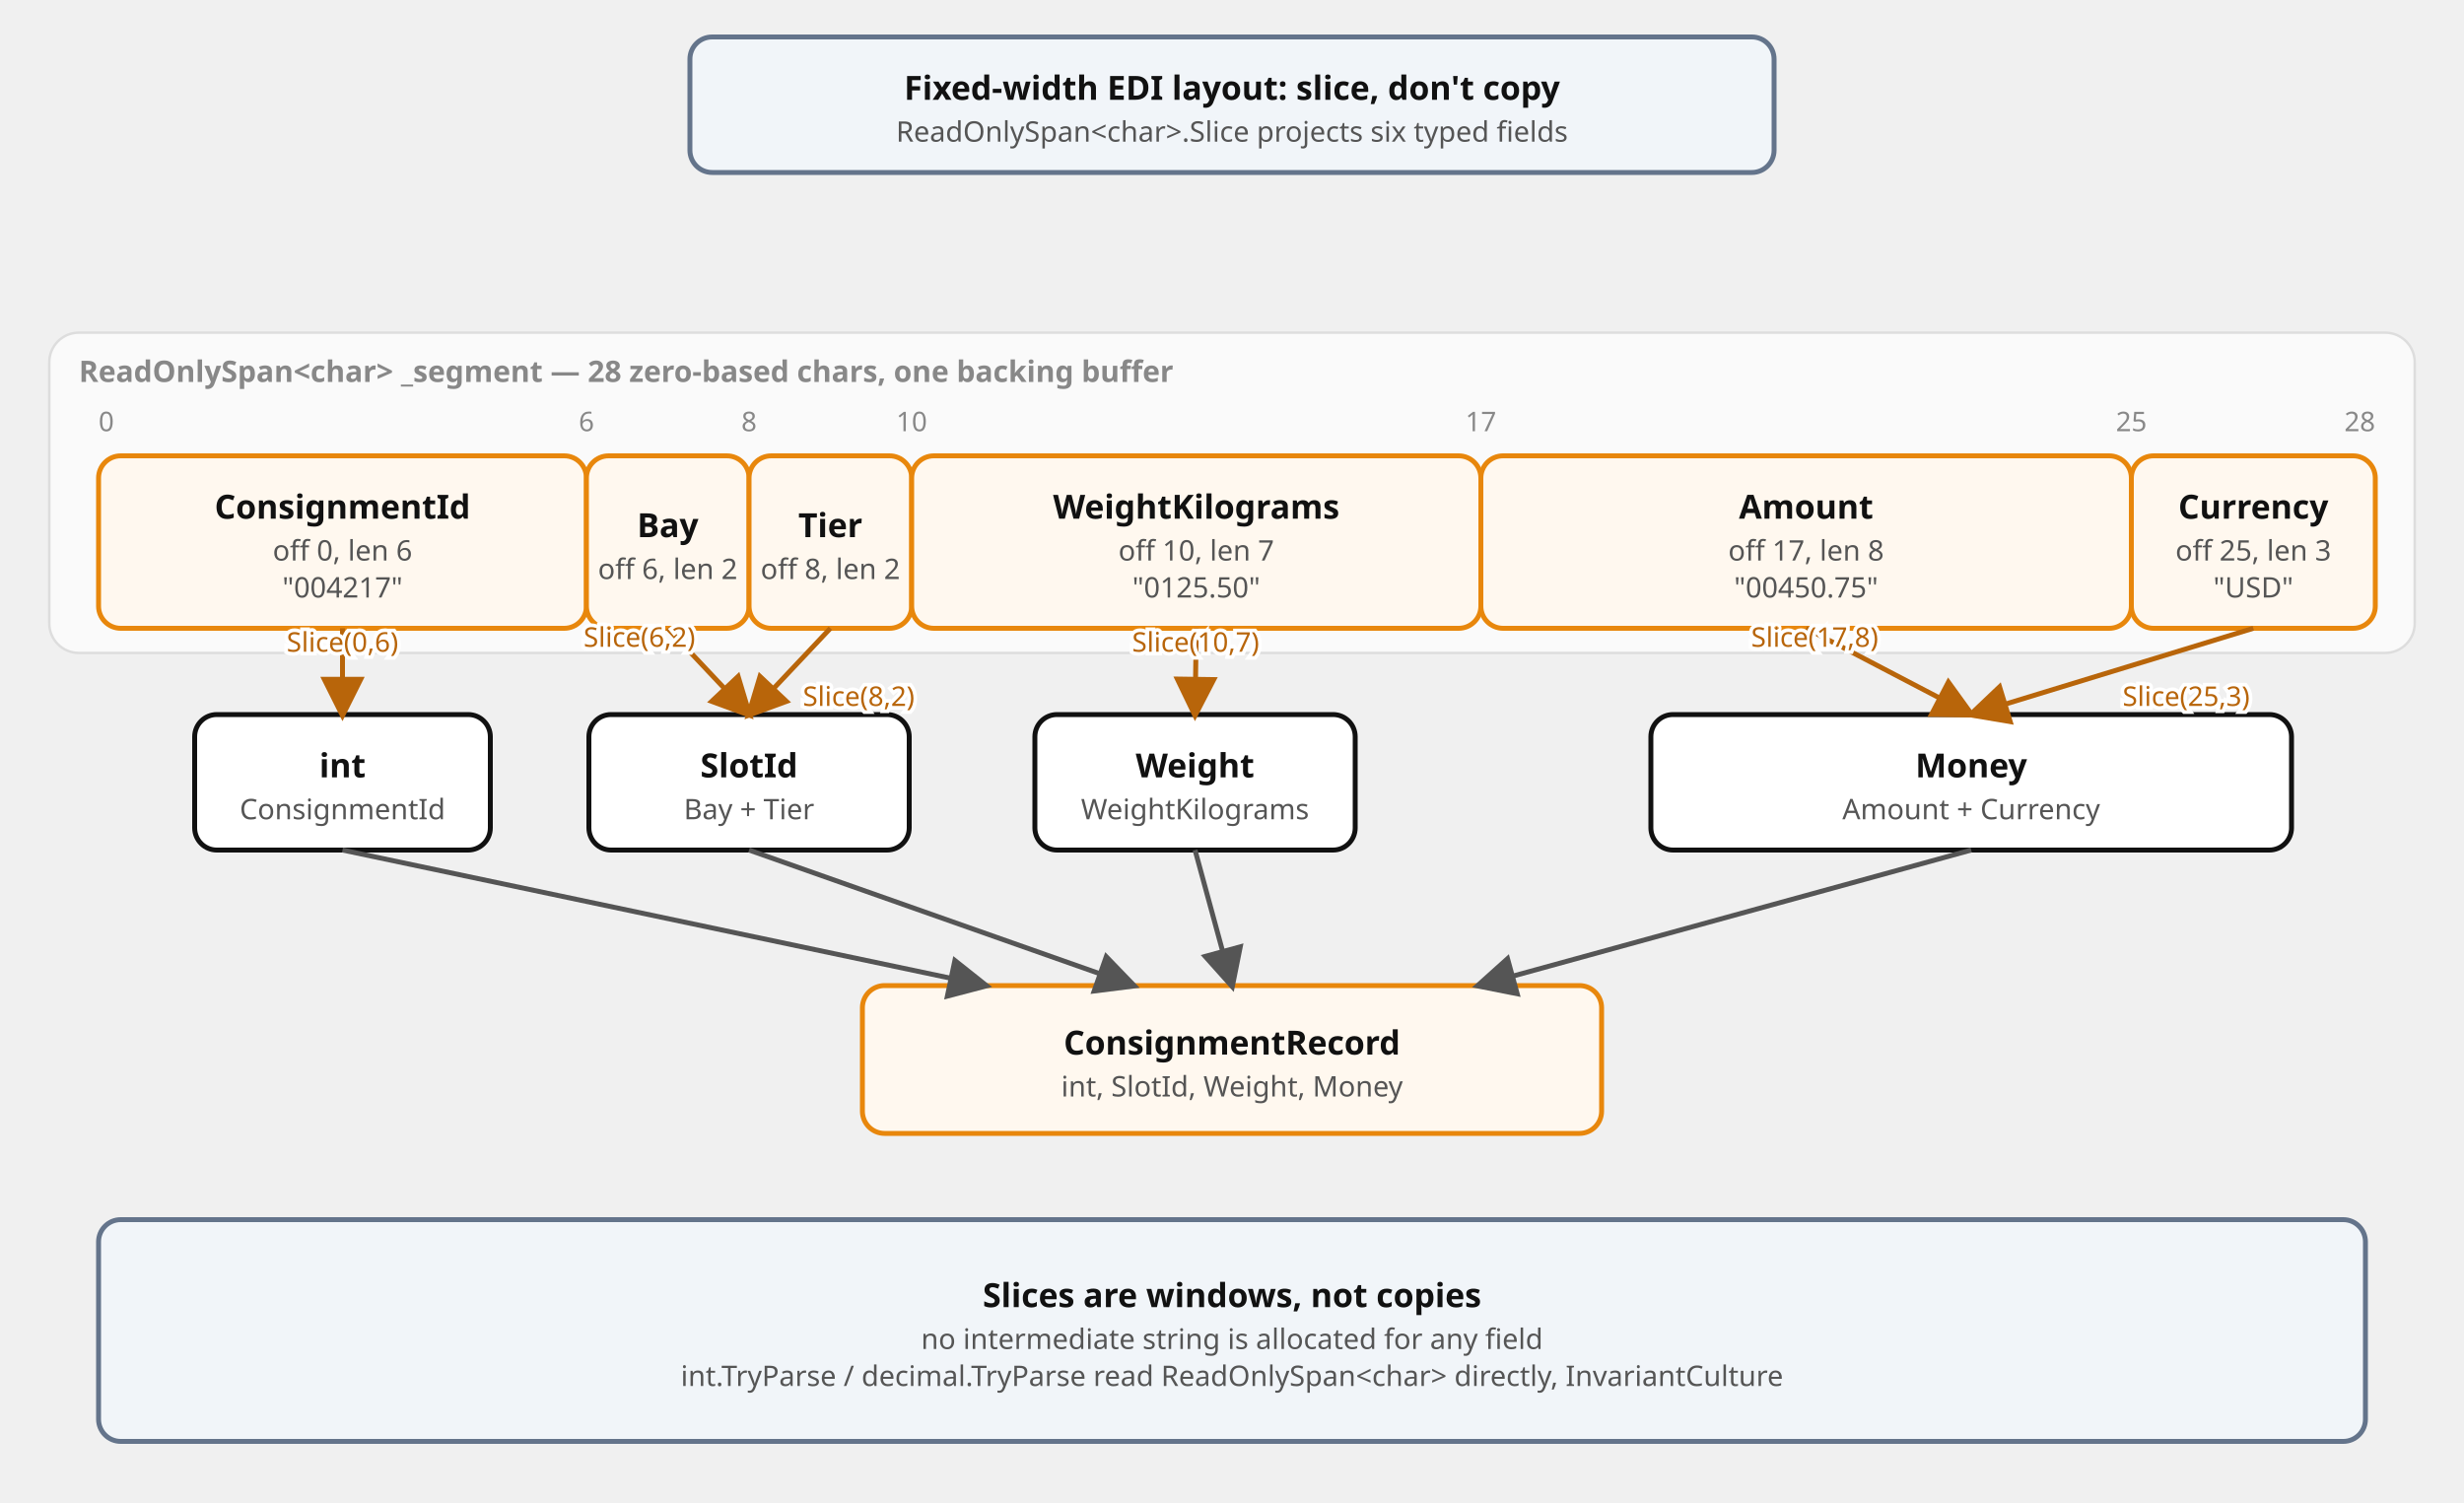
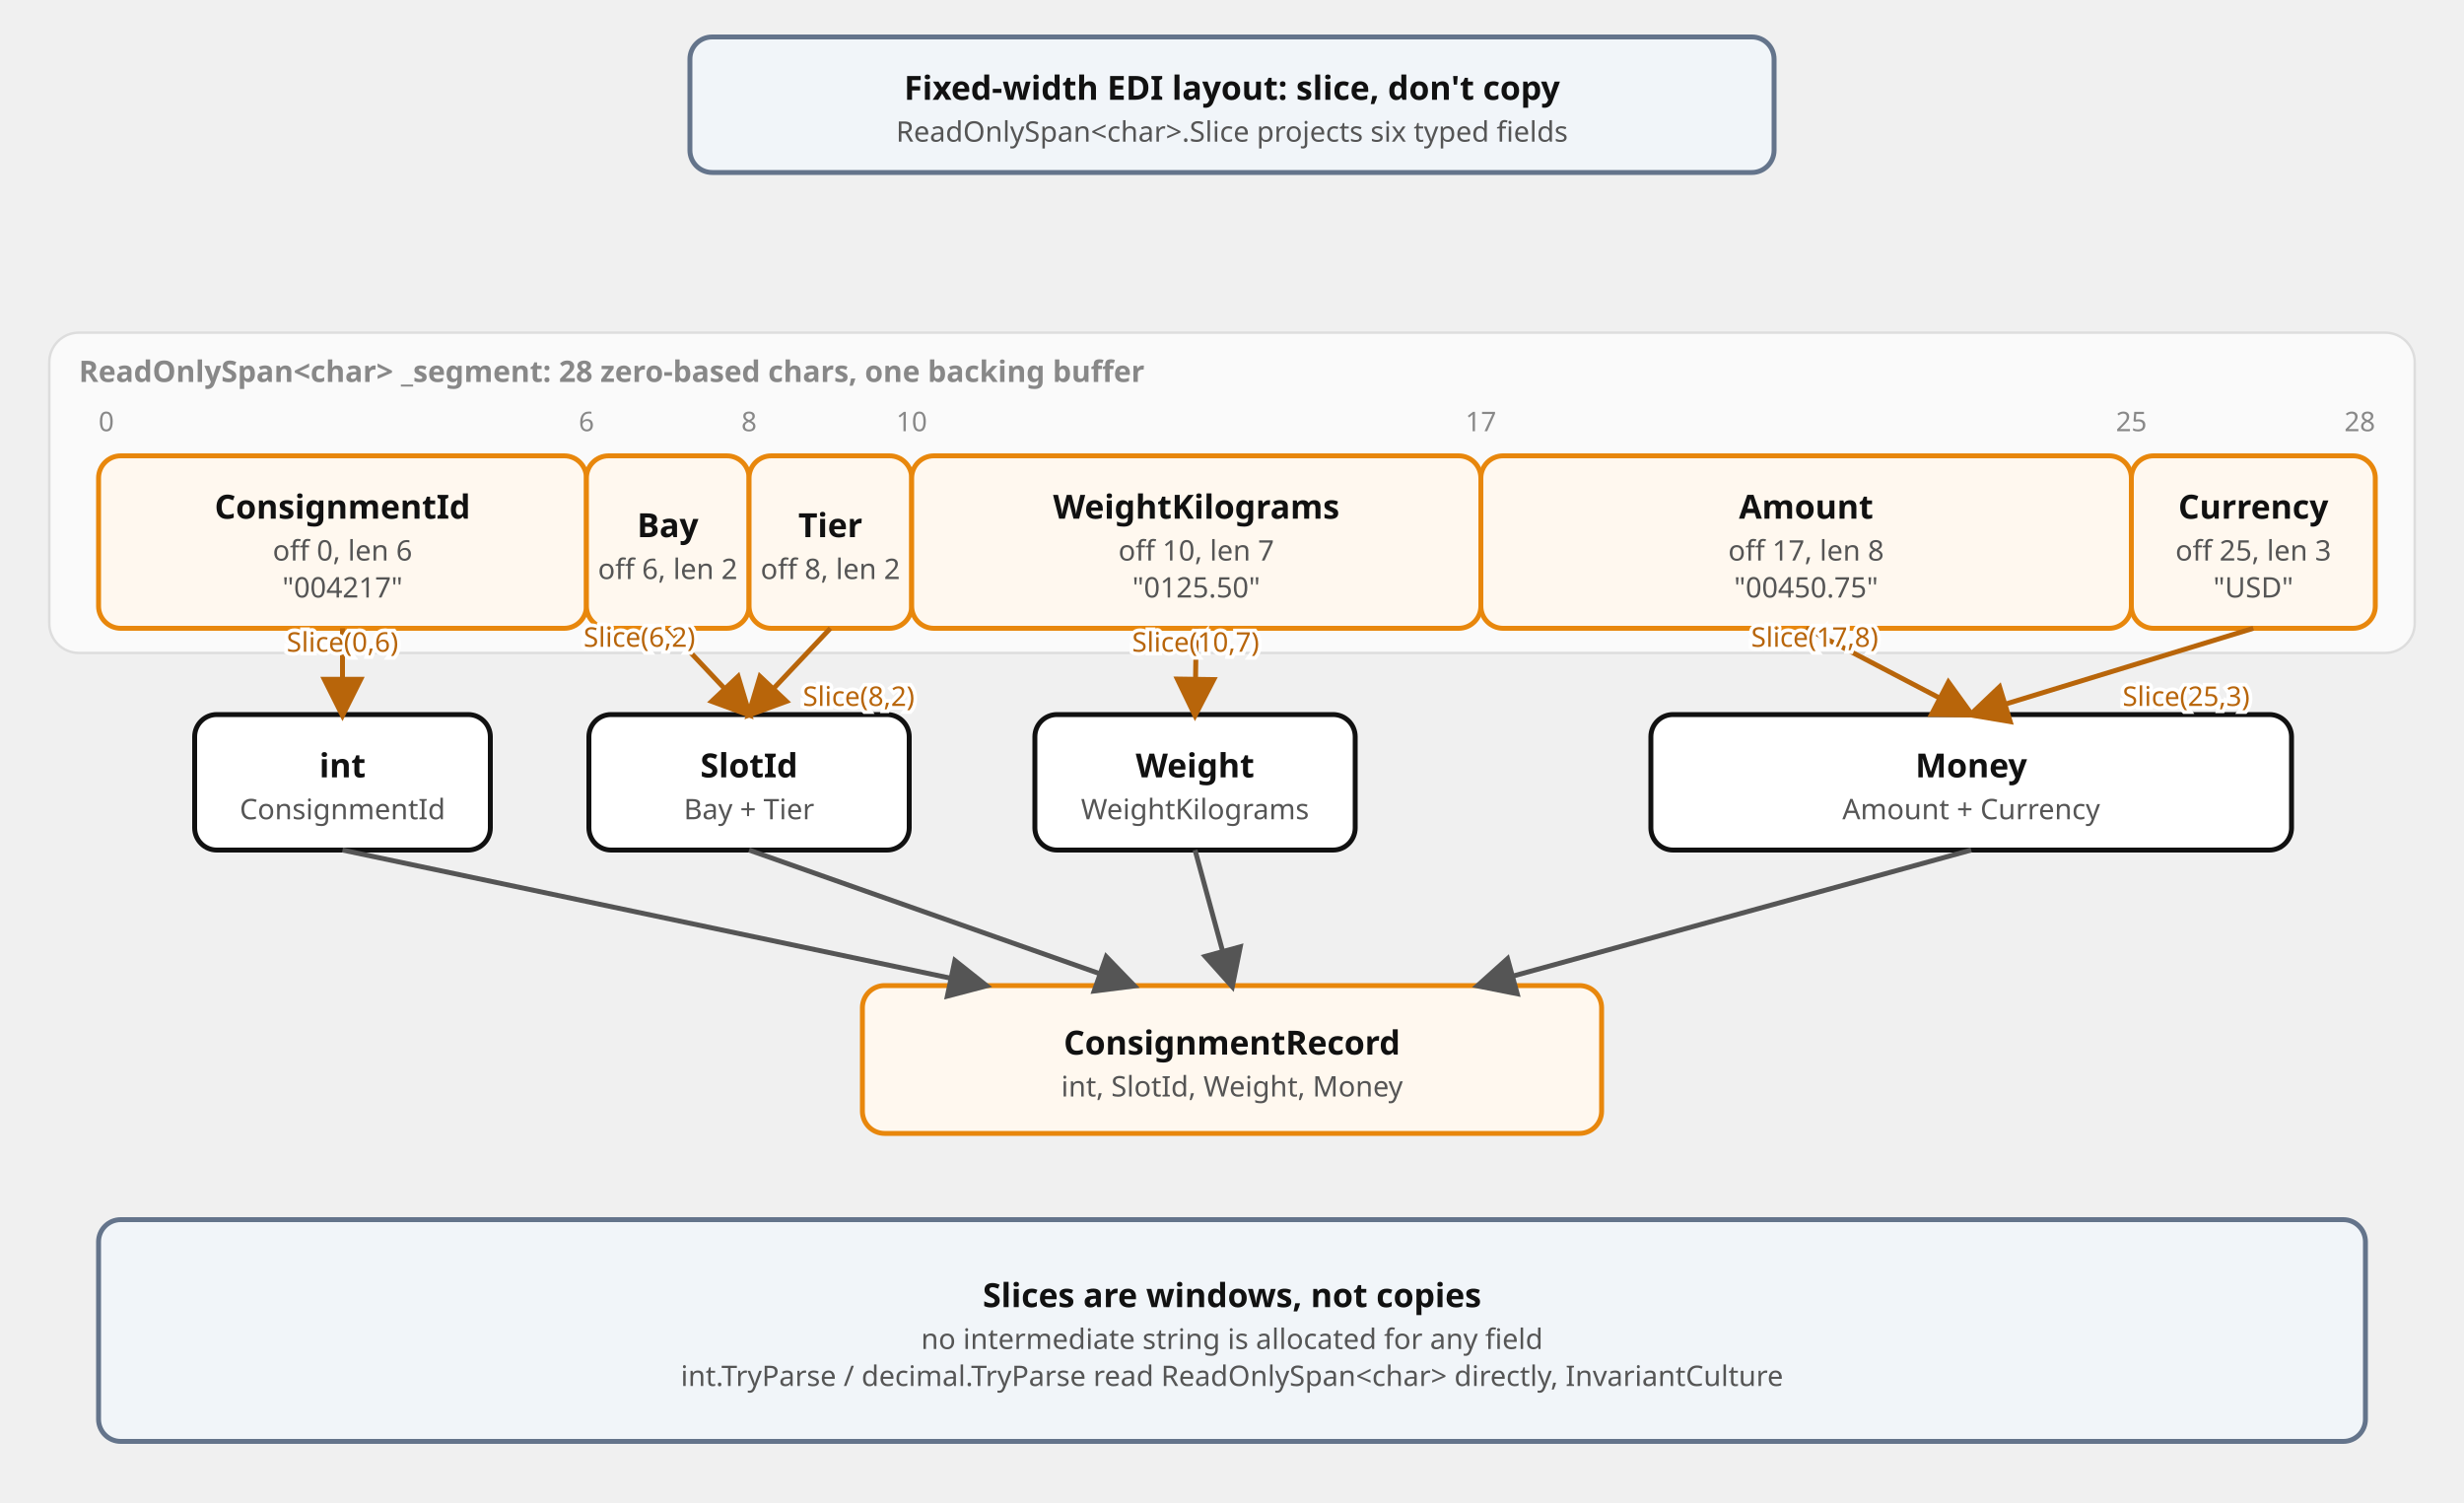
<svg xmlns="http://www.w3.org/2000/svg" viewBox="0 0 1000 610" font-family="'Red Hat Text', system-ui, sans-serif" role="img">
  <defs>
    <marker id="a" viewBox="0 0 10 10" refX="8.5" refY="5" markerWidth="9" markerHeight="9" orient="auto-start-reverse">
      <path d="M0,0 L10,5 L0,10 z" fill="#555" />
    </marker>
    <marker id="am" viewBox="0 0 10 10" refX="8.5" refY="5" markerWidth="9" markerHeight="9" orient="auto-start-reverse">
      <path d="M0,0 L10,5 L0,10 z" fill="#b8650a" />
    </marker>
  </defs>
  <rect x="20" y="135" width="960" height="130" rx="12" fill="#fafafa" stroke="#ddd" />
-   <text x="32" y="155" font-size="12" font-weight="700" fill="#888">ReadOnlySpan&lt;char&gt; _segment — 28 zero-based chars, one backing buffer</text>
+   <text x="32" y="155" font-size="12" font-weight="700" fill="#888">ReadOnlySpan&lt;char&gt; _segment: 28 zero-based chars, one backing buffer</text>
  <rect x="280" y="15" width="440" height="55" rx="9" fill="#f1f5f9" stroke="#64748b" stroke-width="2" />
  <text x="500.0" y="40.5" font-size="13.5" font-weight="700" fill="#111111" text-anchor="middle">Fixed-width EDI layout: slice, don't copy</text>
  <text x="500.0" y="57.5" font-size="11.5" fill="#555555" text-anchor="middle">ReadOnlySpan&lt;char&gt;.Slice projects six typed fields</text>
  <rect x="40" y="185" width="198" height="70" rx="9" fill="#fff8ef" stroke="#e8870c" stroke-width="2" />
  <text x="139.0" y="210.5" font-size="13.5" font-weight="700" fill="#111111" text-anchor="middle">ConsignmentId</text>
  <text x="139.0" y="227.5" font-size="11.5" fill="#555555" text-anchor="middle">off 0, len 6</text>
  <text x="139.0" y="242.5" font-size="11.5" fill="#555555" text-anchor="middle">"004217"</text>
  <rect x="238" y="185" width="66" height="70" rx="9" fill="#fff8ef" stroke="#e8870c" stroke-width="2" />
  <text x="271.0" y="218.0" font-size="13.5" font-weight="700" fill="#111111" text-anchor="middle">Bay</text>
  <text x="271.0" y="235.0" font-size="11.5" fill="#555555" text-anchor="middle">off 6, len 2</text>
  <rect x="304" y="185" width="66" height="70" rx="9" fill="#fff8ef" stroke="#e8870c" stroke-width="2" />
  <text x="337.0" y="218.0" font-size="13.5" font-weight="700" fill="#111111" text-anchor="middle">Tier</text>
  <text x="337.0" y="235.0" font-size="11.5" fill="#555555" text-anchor="middle">off 8, len 2</text>
  <rect x="370" y="185" width="231" height="70" rx="9" fill="#fff8ef" stroke="#e8870c" stroke-width="2" />
  <text x="485.5" y="210.5" font-size="13.5" font-weight="700" fill="#111111" text-anchor="middle">WeightKilograms</text>
  <text x="485.5" y="227.5" font-size="11.5" fill="#555555" text-anchor="middle">off 10, len 7</text>
  <text x="485.5" y="242.5" font-size="11.5" fill="#555555" text-anchor="middle">"0125.50"</text>
  <rect x="601" y="185" width="264" height="70" rx="9" fill="#fff8ef" stroke="#e8870c" stroke-width="2" />
  <text x="733.0" y="210.5" font-size="13.5" font-weight="700" fill="#111111" text-anchor="middle">Amount</text>
  <text x="733.0" y="227.5" font-size="11.5" fill="#555555" text-anchor="middle">off 17, len 8</text>
  <text x="733.0" y="242.5" font-size="11.5" fill="#555555" text-anchor="middle">"00450.75"</text>
  <rect x="865" y="185" width="99" height="70" rx="9" fill="#fff8ef" stroke="#e8870c" stroke-width="2" />
  <text x="914.5" y="210.5" font-size="13.5" font-weight="700" fill="#111111" text-anchor="middle">Currency</text>
  <text x="914.5" y="227.5" font-size="11.5" fill="#555555" text-anchor="middle">off 25, len 3</text>
  <text x="914.5" y="242.5" font-size="11.5" fill="#555555" text-anchor="middle">"USD"</text>
  <rect x="79" y="290" width="120" height="55" rx="9" fill="#ffffff" stroke="#111111" stroke-width="2" />
  <text x="139.0" y="315.5" font-size="13.5" font-weight="700" fill="#111111" text-anchor="middle">int</text>
  <text x="139.0" y="332.5" font-size="11.5" fill="#555555" text-anchor="middle">ConsignmentId</text>
  <rect x="239" y="290" width="130" height="55" rx="9" fill="#ffffff" stroke="#111111" stroke-width="2" />
  <text x="304.0" y="315.5" font-size="13.5" font-weight="700" fill="#111111" text-anchor="middle">SlotId</text>
  <text x="304.0" y="332.5" font-size="11.5" fill="#555555" text-anchor="middle">Bay + Tier</text>
  <rect x="420" y="290" width="130" height="55" rx="9" fill="#ffffff" stroke="#111111" stroke-width="2" />
  <text x="485.0" y="315.5" font-size="13.5" font-weight="700" fill="#111111" text-anchor="middle">Weight</text>
  <text x="485.0" y="332.5" font-size="11.5" fill="#555555" text-anchor="middle">WeightKilograms</text>
  <rect x="670" y="290" width="260" height="55" rx="9" fill="#ffffff" stroke="#111111" stroke-width="2" />
  <text x="800.0" y="315.5" font-size="13.5" font-weight="700" fill="#111111" text-anchor="middle">Money</text>
  <text x="800.0" y="332.5" font-size="11.5" fill="#555555" text-anchor="middle">Amount + Currency</text>
  <rect x="350" y="400" width="300" height="60" rx="9" fill="#fff8ef" stroke="#e8870c" stroke-width="2" />
  <text x="500.0" y="428.0" font-size="13.5" font-weight="700" fill="#111111" text-anchor="middle">ConsignmentRecord</text>
  <text x="500.0" y="445.0" font-size="11.5" fill="#555555" text-anchor="middle">int, SlotId, Weight, Money</text>
  <rect x="40" y="495" width="920" height="90" rx="9" fill="#f1f5f9" stroke="#64748b" stroke-width="2" />
  <text x="500.0" y="530.5" font-size="13.5" font-weight="700" fill="#111111" text-anchor="middle">Slices are windows, not copies</text>
  <text x="500.0" y="547.5" font-size="11.5" fill="#555555" text-anchor="middle">no intermediate string is allocated for any field</text>
  <text x="500.0" y="562.5" font-size="11.5" fill="#555555" text-anchor="middle">int.TryParse / decimal.TryParse read ReadOnlySpan&lt;char&gt; directly, InvariantCulture</text>
  <path d="M139.0,255 L139.0,290" fill="none" stroke="#b8650a" stroke-width="2" marker-end="url(#am)" />
  <text x="139.0" y="264.5" font-size="11" fill="#ffffff" stroke="#ffffff" stroke-width="3" paint-order="stroke" text-anchor="middle">Slice(0,6)</text>
  <text x="139.0" y="264.5" font-size="11" fill="#b8650a" text-anchor="middle">Slice(0,6)</text>
  <path d="M271.0,255 L304.0,290" fill="none" stroke="#b8650a" stroke-width="2" marker-end="url(#am)" />
  <text x="259.5" y="262.5" font-size="11" fill="#ffffff" stroke="#ffffff" stroke-width="3" paint-order="stroke" text-anchor="middle">Slice(6,2)</text>
  <text x="259.5" y="262.5" font-size="11" fill="#b8650a" text-anchor="middle">Slice(6,2)</text>
  <path d="M337.0,255 L304.0,290" fill="none" stroke="#b8650a" stroke-width="2" marker-end="url(#am)" />
  <text x="348.5" y="286.5" font-size="11" fill="#ffffff" stroke="#ffffff" stroke-width="3" paint-order="stroke" text-anchor="middle">Slice(8,2)</text>
  <text x="348.5" y="286.5" font-size="11" fill="#b8650a" text-anchor="middle">Slice(8,2)</text>
  <path d="M485.5,255 L485.0,290" fill="none" stroke="#b8650a" stroke-width="2" marker-end="url(#am)" />
  <text x="485.25" y="264.5" font-size="11" fill="#ffffff" stroke="#ffffff" stroke-width="3" paint-order="stroke" text-anchor="middle">Slice(10,7)</text>
  <text x="485.25" y="264.5" font-size="11" fill="#b8650a" text-anchor="middle">Slice(10,7)</text>
  <path d="M733.0,255 L800.0,290" fill="none" stroke="#b8650a" stroke-width="2" marker-end="url(#am)" />
  <text x="736.5" y="262.5" font-size="11" fill="#ffffff" stroke="#ffffff" stroke-width="3" paint-order="stroke" text-anchor="middle">Slice(17,8)</text>
  <text x="736.5" y="262.5" font-size="11" fill="#b8650a" text-anchor="middle">Slice(17,8)</text>
  <path d="M914.5,255 L800.0,290" fill="none" stroke="#b8650a" stroke-width="2" marker-end="url(#am)" />
  <text x="887.25" y="286.5" font-size="11" fill="#ffffff" stroke="#ffffff" stroke-width="3" paint-order="stroke" text-anchor="middle">Slice(25,3)</text>
  <text x="887.25" y="286.5" font-size="11" fill="#b8650a" text-anchor="middle">Slice(25,3)</text>
  <path d="M139.0,345 L400,400" fill="none" stroke="#555" stroke-width="2" marker-end="url(#a)" />
  <path d="M304.0,345 L460,400" fill="none" stroke="#555" stroke-width="2" marker-end="url(#a)" />
  <path d="M485.0,345 L500,400" fill="none" stroke="#555" stroke-width="2" marker-end="url(#a)" />
  <path d="M800.0,345 L600,400" fill="none" stroke="#555" stroke-width="2" marker-end="url(#a)" />
  <text x="40" y="175" font-size="11" fill="#888888" text-anchor="start">0</text>
  <text x="238" y="175" font-size="11" fill="#888888" text-anchor="middle">6</text>
  <text x="304" y="175" font-size="11" fill="#888888" text-anchor="middle">8</text>
  <text x="370" y="175" font-size="11" fill="#888888" text-anchor="middle">10</text>
  <text x="601" y="175" font-size="11" fill="#888888" text-anchor="middle">17</text>
  <text x="865" y="175" font-size="11" fill="#888888" text-anchor="middle">25</text>
  <text x="964" y="175" font-size="11" fill="#888888" text-anchor="end">28</text>
</svg>
